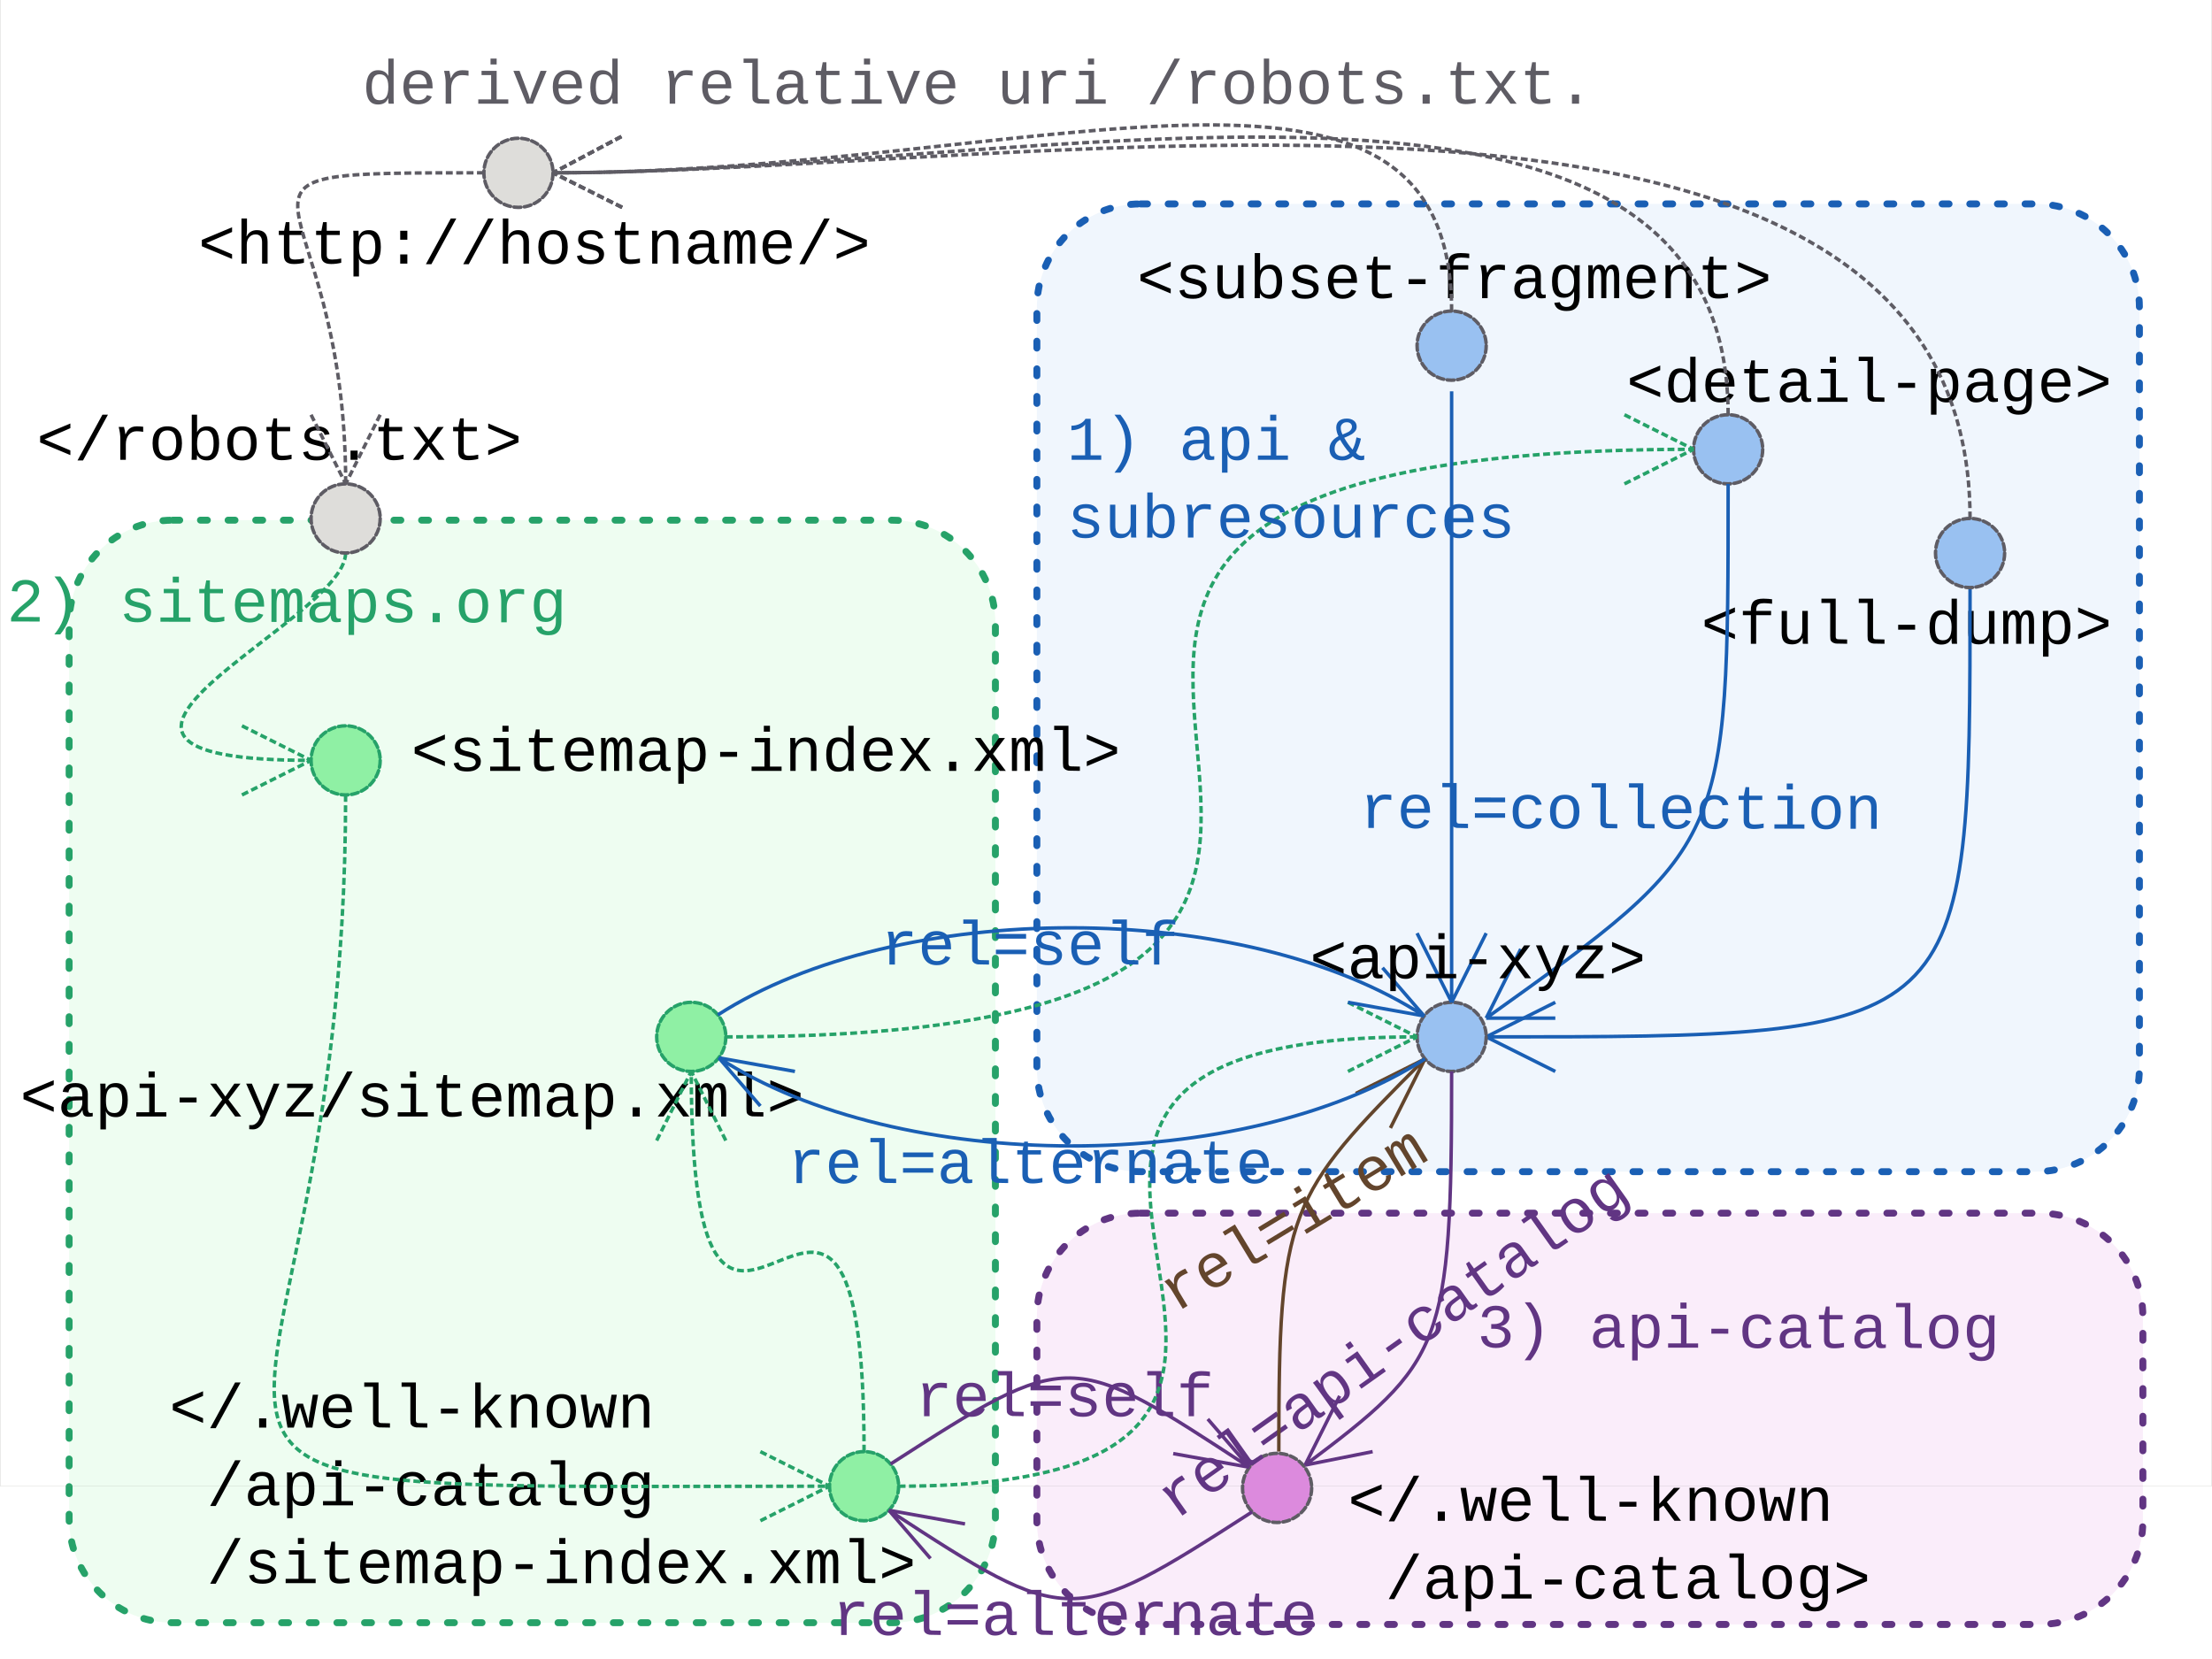
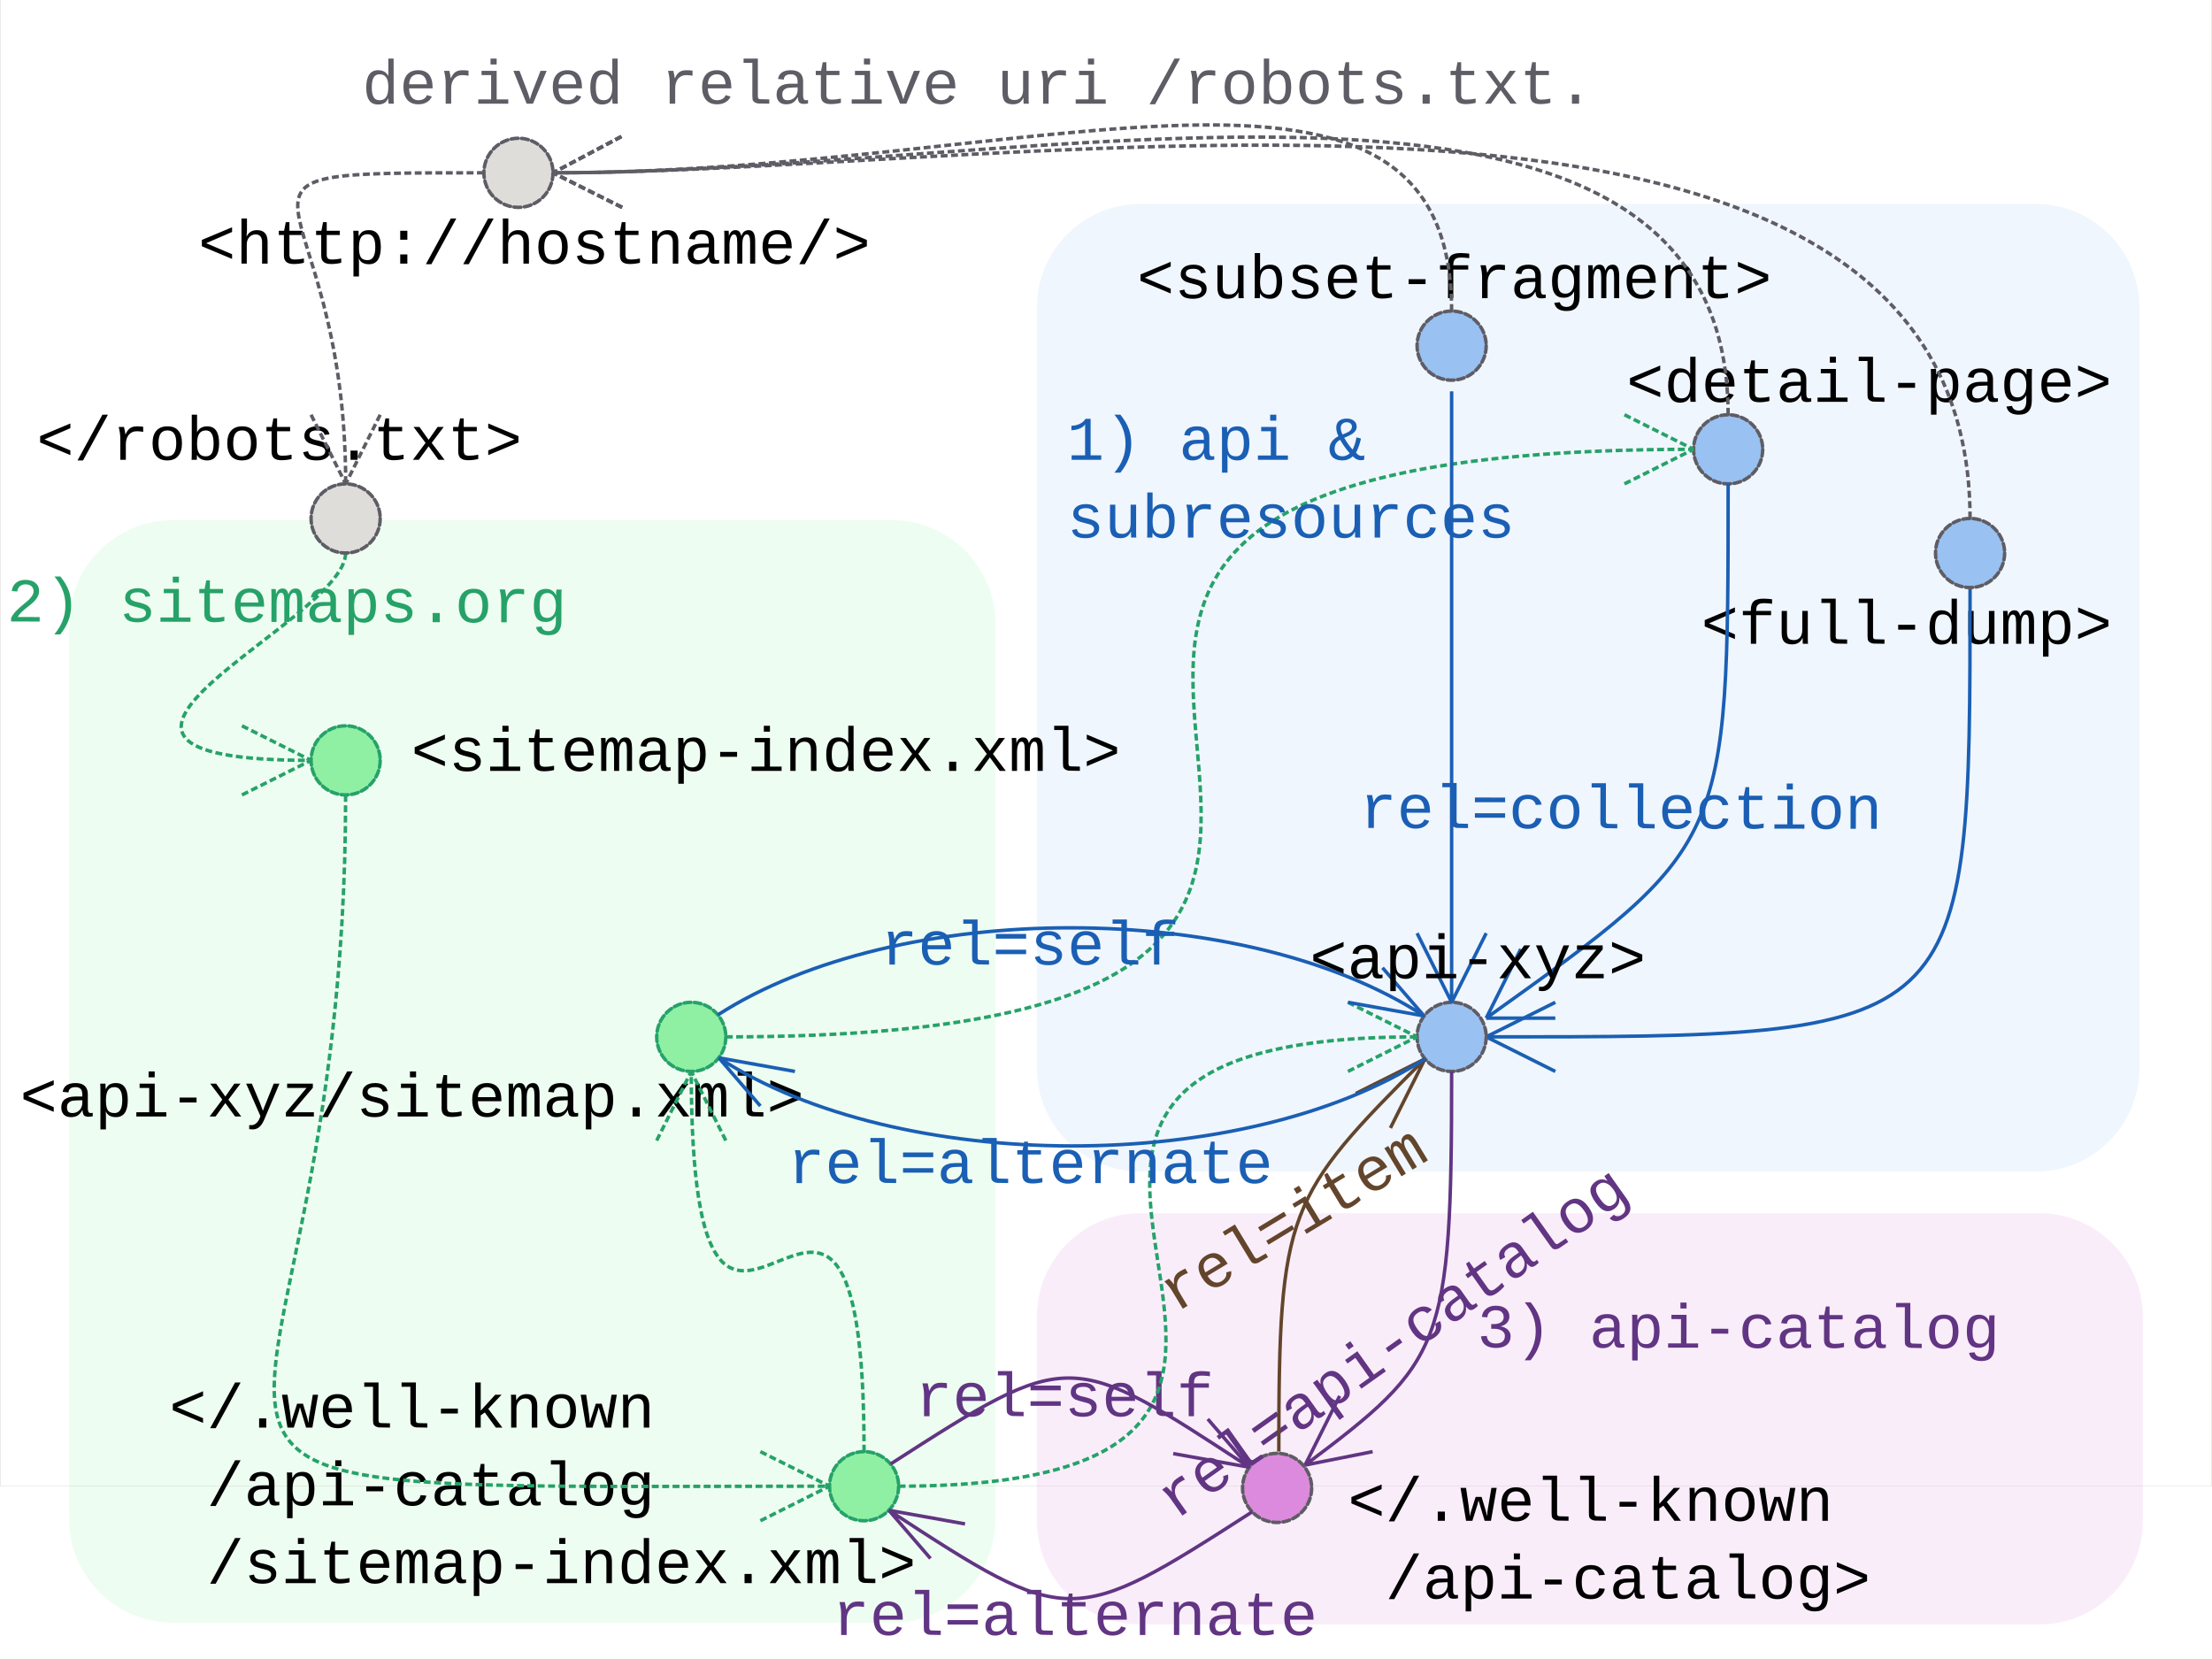
<svg xmlns="http://www.w3.org/2000/svg" width="640" height="480" viewBox="0 0 169.333 127" version="1.1" id="svg982">
  <defs id="defs979">
    <clipPath clipPathUnits="userSpaceOnUse" id="clipPath3602">
      <g id="g3606">
        <path d="M 0,0 H 800 V 600 H 0 Z" clip-rule="nonzero" id="path3604" />
      </g>
    </clipPath>
  </defs>
  <g id="layer1">
-     <rect style="fill:#8ff0a4;fill-opacity:0.15;stroke:#26a269;stroke-width:0.529;stroke-linecap:round;stroke-linejoin:round;stroke-dasharray:0.529, 1.587;stroke-dashoffset:0" id="rect3" width="70.908" height="84.402" x="5.292" y="39.82" rx="7.937" ry="7.938" />
+     <rect style="fill:#8ff0a4;fill-opacity:0.15;stroke:none;stroke-width:0.529;stroke-linecap:round;stroke-linejoin:round;stroke-dasharray:0.529, 1.587;stroke-dashoffset:0" id="rect3" width="70.908" height="84.402" x="5.292" y="39.82" rx="7.937" ry="7.938" />
    <text xml:space="preserve" style="font-size:4.763px;line-height:1.25;font-family:'Liberation Mono';-inkscape-font-specification:'Liberation Mono';text-align:center;text-anchor:middle;fill:#26a269;stroke-width:0.265" x="29.185" y="47.576" id="text21" transform="rotate(0.09695921)">
      <tspan style="font-size:4.763px;text-align:center;text-anchor:middle;fill:#26a269;fill-opacity:1;stroke-width:0.265" x="29.185" y="47.576" id="tspan21">2) sitemaps.org</tspan>
    </text>
-     <rect style="fill:#dc8add;fill-opacity:0.15;stroke:#613583;stroke-width:0.529;stroke-linecap:round;stroke-linejoin:round;stroke-dasharray:0.529, 1.587;stroke-dashoffset:0" id="rect1625" width="84.667" height="31.485" x="79.375" y="92.869" rx="7.937" ry="7.937" />
-     <rect style="fill:#99c1f1;fill-opacity:0.15;stroke:#1a5fb4;stroke-width:0.529;stroke-linecap:round;stroke-linejoin:round;stroke-dasharray:0.529, 1.587;stroke-dashoffset:0" id="rect1013" width="84.402" height="74.083" x="79.375" y="15.61" rx="7.937" ry="7.938" />
+     <rect style="fill:#dc8add;fill-opacity:0.15;stroke:none;stroke-width:0.529;stroke-linecap:round;stroke-linejoin:round;stroke-dasharray:0.529, 1.587;stroke-dashoffset:0" id="rect1625" width="84.667" height="31.485" x="79.375" y="92.869" rx="7.937" ry="7.937" />
+     <rect style="fill:#99c1f1;fill-opacity:0.15;stroke:none;stroke-width:0.529;stroke-linecap:round;stroke-linejoin:round;stroke-dasharray:0.529, 1.587;stroke-dashoffset:0" id="rect1013" width="84.402" height="74.083" x="79.375" y="15.61" rx="7.937" ry="7.938" />
    <rect style="opacity:0.458;fill:none;stroke:#888a85;stroke-width:0.026;stroke-linecap:round;stroke-linejoin:round" id="rect6783" width="169.307" height="126.974" x="0.013" y="-13.216" ry="1.2715655e-06" rx="1.2715655e-06" />
    <text xml:space="preserve" style="font-size:4.763px;line-height:1.25;font-family:'Liberation Mono';-inkscape-font-specification:'Liberation Mono';stroke-width:0.265" x="15.189" y="20.178" id="text1541">
      <tspan id="tspan1539" style="font-size:4.763px;fill:#000000;fill-opacity:1;stroke-width:0.265" x="15.189" y="20.178">&lt;http://hostname/&gt;</tspan>
    </text>
    <text xml:space="preserve" style="font-size:4.763px;line-height:1.25;font-family:'Liberation Mono';-inkscape-font-specification:'Liberation Mono';text-align:center;text-anchor:middle;fill:#613583;stroke-width:0.265" x="140.404" y="102.95" id="text23" transform="rotate(0.09695921)">
      <tspan style="font-size:4.763px;text-align:center;text-anchor:middle;fill:#613583;fill-opacity:1;stroke-width:0.265" x="140.404" y="102.95" id="tspan23">3) api-catalog</tspan>
    </text>
    <circle style="fill:#deddda;stroke:#5e5c64;stroke-width:0.265;stroke-linecap:round;stroke-linejoin:round;stroke-dasharray:0.529, 0.265" id="circle1" cx="39.688" cy="13.229" r="2.646" />
    <text xml:space="preserve" style="font-size:4.763px;line-height:1.25;font-family:'Liberation Mono';-inkscape-font-specification:'Liberation Mono';stroke-width:0.265" x="2.808" y="35.201" id="text4">
      <tspan id="tspan4" style="font-size:4.763px;fill:#000000;fill-opacity:1;stroke-width:0.265" x="2.808" y="35.201">&lt;/robots.txt&gt;</tspan>
    </text>
    <path id="path5" style="fill:none;stroke:#5e5c64;stroke-width:0.265;stroke-linecap:butt;stroke-linejoin:miter;stroke-dasharray:0.529, 0.265;stroke-dashoffset:0;stroke-opacity:1" d="m 29.104,31.75 -2.641,5.294 m -2.651,-5.294 2.651,5.294 m 10.578,-23.815 c -23.812,0 -10.583,0 -10.578,23.815" />
    <text xml:space="preserve" style="font-size:4.763px;line-height:1.25;font-family:'Liberation Mono';-inkscape-font-specification:'Liberation Mono';text-align:center;text-anchor:middle;fill:#5e5c64;stroke-width:0.265" x="82.021" y="7.937" id="text1206">
      <tspan style="font-size:4.763px;text-align:center;text-anchor:middle;fill:#5e5c64;fill-opacity:1;stroke-width:0.265" x="82.021" y="7.937" id="tspan1208">derived relative uri /robots.txt.</tspan>
    </text>
    <circle style="fill:#8ff0a4;stroke:#26a269;stroke-width:0.265;stroke-linecap:round;stroke-linejoin:round;stroke-dasharray:0.529, 0.265" id="circle11" cx="52.917" cy="79.375" r="2.646" />
    <path id="path17" style="fill:none;stroke:#26a269;stroke-width:0.265;stroke-linecap:butt;stroke-linejoin:miter;stroke-dasharray:0.529, 0.265;stroke-dashoffset:0;stroke-opacity:1" d="m 18.521,55.562 5.292,2.646 m -5.292,2.646 5.292,-2.646 M 26.458,42.333 C 26.458,47.625 0,58.208 23.812,58.208" />
    <text xml:space="preserve" style="font-size:4.763px;line-height:1.25;font-family:'Liberation Mono';-inkscape-font-specification:'Liberation Mono';stroke-width:0.265" x="130.233" y="49.283" id="text3">
      <tspan id="tspan3" style="font-size:4.763px;fill:#000000;fill-opacity:1;stroke-width:0.265" x="130.233" y="49.283">&lt;full-dump&gt;</tspan>
    </text>
    <text xml:space="preserve" style="font-size:4.763px;line-height:1.25;font-family:'Liberation Mono';-inkscape-font-specification:'Liberation Mono';stroke-width:0.265" x="124.517" y="30.762" id="text5">
      <tspan id="tspan5" style="font-size:4.763px;fill:#000000;fill-opacity:1;stroke-width:0.265" x="124.517" y="30.762">&lt;detail-page&gt;</tspan>
    </text>
    <text xml:space="preserve" style="font-size:4.763px;line-height:1.25;font-family:'Liberation Mono';-inkscape-font-specification:'Liberation Mono';stroke-width:0.265" x="87.043" y="22.824" id="text6">
      <tspan id="tspan6" style="font-size:4.763px;fill:#000000;fill-opacity:1;stroke-width:0.265" x="87.043" y="22.824">&lt;subset-fragment&gt;</tspan>
    </text>
    <text xml:space="preserve" style="font-size:4.763px;line-height:1.25;font-family:'Liberation Mono';-inkscape-font-specification:'Liberation Mono';stroke-width:0.265" x="1.536" y="85.472" id="text7">
      <tspan id="tspan7" style="font-size:4.763px;fill:#000000;fill-opacity:1;stroke-width:0.265" x="1.536" y="85.472">&lt;api-xyz/sitemap.xml&gt;</tspan>
    </text>
    <text xml:space="preserve" style="font-size:4.763px;line-height:1.25;font-family:'Liberation Mono';-inkscape-font-specification:'Liberation Mono';stroke-width:0.265" x="103.188" y="116.417" id="text8">
      <tspan id="tspan8" style="font-size:4.763px;fill:#000000;fill-opacity:1;stroke-width:0.265" x="103.188" y="116.417">&lt;/.well-known</tspan>
      <tspan style="font-size:4.763px;fill:#000000;fill-opacity:1;stroke-width:0.265" x="103.188" y="122.37" id="tspan41"> /api-catalog&gt;</tspan>
    </text>
    <text xml:space="preserve" style="font-size:4.763px;line-height:1.25;font-family:'Liberation Mono';-inkscape-font-specification:'Liberation Mono';text-align:center;text-anchor:middle;fill:#1a5fb4;stroke-width:0.265" x="131.328" y="63.203" id="text6200-2" transform="rotate(0.09695921)">
      <tspan style="font-size:4.763px;text-align:center;text-anchor:middle;fill:#1a5fb4;fill-opacity:1;stroke-width:0.265" x="131.328" y="63.203" id="tspan6198">rel=collection</tspan>
    </text>
    <path id="path3" style="fill:none;stroke:#1a5fb4;stroke-width:0.265px;stroke-linecap:butt;stroke-linejoin:miter;stroke-dasharray:none;stroke-dashoffset:0;stroke-opacity:1" d="m 119.062,76.729 -5.292,2.646 m 5.292,2.646 -5.292,-2.646 M 150.812,44.979 c 0,34.396 0,34.396 -37.042,34.396" />
    <text xml:space="preserve" style="font-size:4.763px;line-height:1.25;font-family:'Liberation Mono';-inkscape-font-specification:'Liberation Mono';stroke-width:0.265" x="12.964" y="109.284" id="text12">
      <tspan id="tspan12" style="font-size:4.763px;fill:#000000;fill-opacity:1;stroke-width:0.265" x="12.964" y="109.284">&lt;/.well-known</tspan>
      <tspan style="font-size:4.763px;fill:#000000;fill-opacity:1;stroke-width:0.265" x="12.964" y="115.237" id="tspan36"> /api-catalog</tspan>
      <tspan style="font-size:4.763px;fill:#000000;fill-opacity:1;stroke-width:0.265" x="12.964" y="121.191" id="tspan37"> /sitemap-index.xml&gt;</tspan>
    </text>
    <circle style="fill:#8ff0a4;stroke:#26a269;stroke-width:0.265;stroke-linecap:round;stroke-linejoin:round;stroke-dasharray:0.529, 0.265" id="circle12" cx="26.458" cy="58.208" r="2.646" />
    <circle style="fill:#deddda;stroke:#5e5c64;stroke-width:0.265;stroke-linecap:round;stroke-linejoin:round;stroke-dasharray:0.529, 0.265" id="circle14" cx="26.458" cy="39.688" r="2.646" />
    <text xml:space="preserve" style="font-size:4.763px;line-height:1.25;font-family:'Liberation Mono';-inkscape-font-specification:'Liberation Mono';stroke-width:0.265" x="31.48" y="59.013" id="text14">
      <tspan id="tspan14" style="font-size:4.763px;fill:#000000;fill-opacity:1;stroke-width:0.265" x="31.48" y="59.013">&lt;sitemap-index.xml&gt;</tspan>
    </text>
    <path id="path24" style="fill:none;stroke:#26a269;stroke-width:0.265;stroke-linecap:butt;stroke-linejoin:miter;stroke-dasharray:0.529, 0.265;stroke-dashoffset:0;stroke-opacity:1" d="m 55.562,87.312 -2.646,-5.292 m -2.646,5.292 2.646,-5.292 M 66.146,111.125 c 0,-34.396 -13.229,5.292 -13.229,-29.104" />
    <path id="path25" style="fill:none;stroke:#26a269;stroke-width:0.265;stroke-linecap:butt;stroke-linejoin:miter;stroke-dasharray:0.529, 0.265;stroke-dashoffset:0;stroke-opacity:1" d="m 58.208,116.417 5.292,-2.646 m -5.292,-2.646 5.292,2.646 M 26.458,60.854 C 26.458,116.417 0,113.771 63.5,113.771" />
    <circle style="fill:#dc8add;stroke:#5e5c64;stroke-width:0.265;stroke-linecap:round;stroke-linejoin:round;stroke-dasharray:0.529, 0.265" id="circle25" cx="97.764" cy="113.902" r="2.646" />
    <g id="g26" transform="translate(74.08333,23.8125)">
      <circle style="fill:#99c1f1;stroke:#5e5c64;stroke-width:0.265;stroke-linecap:round;stroke-linejoin:round;stroke-dasharray:0.529, 0.265" id="circle26" cx="37.042" cy="55.562" r="2.646" />
    </g>
    <g id="g27" transform="translate(52.91666,-10.58334)">
      <circle style="fill:#99c1f1;stroke:#5e5c64;stroke-width:0.265;stroke-linecap:round;stroke-linejoin:round;stroke-dasharray:0.529, 0.265" id="circle27" cx="97.896" cy="52.917" r="2.646" />
    </g>
    <g id="g28" transform="translate(92.60416,-13.22917)">
      <circle style="fill:#99c1f1;stroke:#5e5c64;stroke-width:0.265;stroke-linecap:round;stroke-linejoin:round;stroke-dasharray:0.529, 0.265" id="circle28" cx="39.688" cy="47.625" r="2.646" />
    </g>
    <g id="g29" transform="translate(71.4375,-21.16667)">
      <circle style="fill:#99c1f1;stroke:#5e5c64;stroke-width:0.265;stroke-linecap:round;stroke-linejoin:round;stroke-dasharray:0.529, 0.265" id="circle29" cx="39.688" cy="47.625" r="2.646" />
    </g>
    <path id="path29" style="fill:none;stroke:#5e5c64;stroke-width:0.265;stroke-linecap:butt;stroke-linejoin:miter;stroke-dasharray:0.529, 0.265;stroke-dashoffset:0;stroke-opacity:1" d="m 47.571,10.452 -5.238,2.777 m 5.292,2.646 -5.292,-2.646 M 111.125,23.812 C 111.125,0 79.375,13.229 42.333,13.229" />
    <path id="path35" style="fill:none;stroke:#5e5c64;stroke-width:0.265;stroke-linecap:butt;stroke-linejoin:miter;stroke-dasharray:0.529, 0.265;stroke-dashoffset:0;stroke-opacity:1" d="m 47.571,10.452 -5.238,2.777 m 5.292,2.646 -5.292,-2.646 M 132.292,31.75 C 132.292,0 79.375,13.229 42.333,13.229" />
    <path id="path36" style="fill:none;stroke:#5e5c64;stroke-width:0.265;stroke-linecap:butt;stroke-linejoin:miter;stroke-dasharray:0.529, 0.265;stroke-dashoffset:0;stroke-opacity:1" d="m 47.571,10.452 -5.238,2.777 m 5.292,2.646 -5.292,-2.646 M 150.812,39.687 C 150.812,0 79.375,13.229 42.333,13.229" />
    <text xml:space="preserve" style="font-size:4.763px;line-height:1.25;font-family:'Liberation Mono';-inkscape-font-specification:'Liberation Mono';fill:#613583;stroke-width:0.265" x="70.052" y="108.414" id="text44">
      <tspan id="tspan44" style="font-size:4.763px;fill:#613583;fill-opacity:1;stroke-width:0.265" x="70.052" y="108.414">rel=self</tspan>
    </text>
    <text xml:space="preserve" style="font-size:4.763px;line-height:1.25;font-family:'Liberation Mono';-inkscape-font-specification:'Liberation Mono';fill:#613583;stroke-width:0.265" x="6.042" y="146.999" id="text4134" transform="rotate(-35.3405)">
      <tspan style="font-size:4.763px;fill:#613583;fill-opacity:1;stroke-width:0.265" x="6.042" y="146.999" id="tspan8-3">rel=api-catalog</tspan>
    </text>
    <path id="path4130" style="fill:none;stroke:#613583;stroke-width:0.265px;stroke-linecap:butt;stroke-linejoin:miter;stroke-opacity:1" d="m 102.552,106.864 -2.646,5.292 m 5.172,-1.031 -5.172,1.031 M 111.125,82.021 c 0,21.167 -0.636,22.198 -11.219,30.135" />
    <text xml:space="preserve" style="font-size:4.763px;line-height:1.25;font-family:'Liberation Mono';-inkscape-font-specification:'Liberation Mono';fill:#63452c;stroke-width:0.265" x="24.881" y="132.597" id="text12-1" transform="rotate(-31.19265)">
      <tspan style="font-size:4.763px;fill:#63452c;fill-opacity:1;stroke-width:0.265" x="24.881" y="132.597" id="tspan12-2">rel=item</tspan>
    </text>
    <path id="path29-7" style="fill:none;stroke:#63452c;stroke-width:0.265px;stroke-linecap:butt;stroke-linejoin:miter;stroke-opacity:1" d="m 103.793,83.705 5.292,-2.646 m -2.646,5.292 2.646,-5.292 M 97.896,111.125 c 3e-6,-18.521 0.605,-19.482 11.189,-30.066" />
    <circle style="fill:#8ff0a4;stroke:#26a269;stroke-width:0.265;stroke-linecap:round;stroke-linejoin:round;stroke-dasharray:0.529, 0.265" id="circle44" cx="66.146" cy="113.771" r="2.646" />
    <path id="path45" style="fill:none;stroke:#26a269;stroke-width:0.265;stroke-linecap:butt;stroke-linejoin:miter;stroke-dasharray:0.529, 0.265;stroke-dashoffset:0;stroke-opacity:1" d="m 124.354,37.042 5.292,-2.646 m -5.292,-2.646 5.292,2.646 M 55.562,79.375 c 76.729,0 -5.292,-44.979 74.083,-44.979" />
    <path id="path46" style="fill:none;stroke:#1a5fb4;stroke-width:0.265px;stroke-linecap:butt;stroke-linejoin:miter;stroke-dasharray:none;stroke-dashoffset:0;stroke-opacity:1" d="m 116.417,72.648 -2.646,5.292 m 5.292,0 h -5.292 m 18.521,-40.898 c 0,27.742 -1e-5,27.669 -18.521,40.898" />
    <path id="path47" style="fill:none;stroke:#1a5fb4;stroke-width:0.265px;stroke-linecap:butt;stroke-linejoin:miter;stroke-dasharray:none;stroke-dashoffset:0;stroke-opacity:1" d="m 113.771,71.437 -2.646,5.292 m -2.646,-5.292 2.646,5.292 m 0,-46.773 0,46.773" />
    <path id="path48" style="fill:none;stroke:#26a269;stroke-width:0.265;stroke-linecap:butt;stroke-linejoin:miter;stroke-dasharray:0.529, 0.265;stroke-dashoffset:0;stroke-opacity:1" d="m 103.187,82.021 5.292,-2.646 m -5.292,-2.646 5.292,2.646 M 68.792,113.771 c 44.979,0 -5.292,-34.396 39.687,-34.396" />
    <text xml:space="preserve" style="font-size:4.763px;line-height:1.25;font-family:'Liberation Mono';-inkscape-font-specification:'Liberation Mono';fill:#1a5fb4;stroke-width:0.265" x="60.291" y="90.565" id="text48">
      <tspan id="tspan48" style="font-size:4.763px;fill:#1a5fb4;fill-opacity:1;stroke-width:0.265" x="60.291" y="90.565">rel=alternate</tspan>
    </text>
    <path id="path49" style="fill:none;stroke:#1a5fb4;stroke-width:0.265px;stroke-linecap:butt;stroke-linejoin:miter;stroke-opacity:1" d="m 103.188,76.729 5.832,1.044 m -3.186,-3.69 3.186,3.69 m -54.062,-0.083 c 13.835,-8.899 40.293,-8.899 54.062,0.083" />
    <text xml:space="preserve" style="font-size:4.763px;line-height:1.25;font-family:'Liberation Mono';-inkscape-font-specification:'Liberation Mono';fill:#1a5fb4;stroke-width:0.265" x="67.397" y="73.839" id="text49">
      <tspan id="tspan49" style="font-size:4.763px;fill:#1a5fb4;fill-opacity:1;stroke-width:0.265" x="67.397" y="73.839">rel=self</tspan>
    </text>
    <path id="path50" style="fill:none;stroke:#1a5fb4;stroke-width:0.265px;stroke-linecap:butt;stroke-linejoin:miter;stroke-opacity:1" d="M 60.854,82.021 55.022,80.977 m 3.186,3.69 -3.186,-3.69 m 54.062,0.083 c -13.835,8.899 -40.293,8.899 -54.062,-0.083" />
    <text xml:space="preserve" style="font-size:4.763px;line-height:1.25;font-family:'Liberation Mono';-inkscape-font-specification:'Liberation Mono';fill:#613583;stroke-width:0.265" x="63.702" y="125.159" id="text50">
      <tspan id="tspan50" style="font-size:4.763px;fill:#613583;fill-opacity:1;stroke-width:0.265" x="63.702" y="125.159">rel=alternate</tspan>
    </text>
    <path id="path51" style="fill:none;stroke:#613583;stroke-width:0.265px;stroke-linecap:butt;stroke-linejoin:miter;stroke-opacity:1" d="m 89.812,111.276 5.832,1.044 m -3.186,-3.69 3.186,3.69 m -27.469,-0.247 c 13.835,-8.899 13.7,-8.734 27.469,0.247" />
    <path id="path52" style="fill:none;stroke:#613583;stroke-width:0.265px;stroke-linecap:butt;stroke-linejoin:miter;stroke-opacity:1" d="m 73.875,116.659 -5.832,-1.044 m 3.186,3.69 -3.186,-3.69 m 27.812,0.121 c -13.835,8.899 -14.043,8.86 -27.812,-0.121" />
    <text xml:space="preserve" style="font-size:4.763px;line-height:1.25;font-family:'Liberation Mono';-inkscape-font-specification:'Liberation Mono';stroke-width:0.265" x="100.272" y="74.888" id="text2">
      <tspan id="tspan2" style="font-size:4.763px;fill:#000000;fill-opacity:1;stroke-width:0.265" x="100.272" y="74.888">&lt;api-xyz&gt;</tspan>
    </text>
    <text xml:space="preserve" style="font-size:4.763px;line-height:1.25;font-family:'Liberation Mono';-inkscape-font-specification:'Liberation Mono';stroke-width:0.265" x="81.677" y="35.201" id="text55">
      <tspan id="tspan55" style="font-size:4.763px;fill:#1a5fb4;stroke-width:0.265" x="81.677" y="35.201">1) api &amp;</tspan>
      <tspan style="font-size:4.763px;fill:#1a5fb4;stroke-width:0.265" x="81.677" y="41.154" id="tspan56">subresources</tspan>
    </text>
  </g>
</svg>
